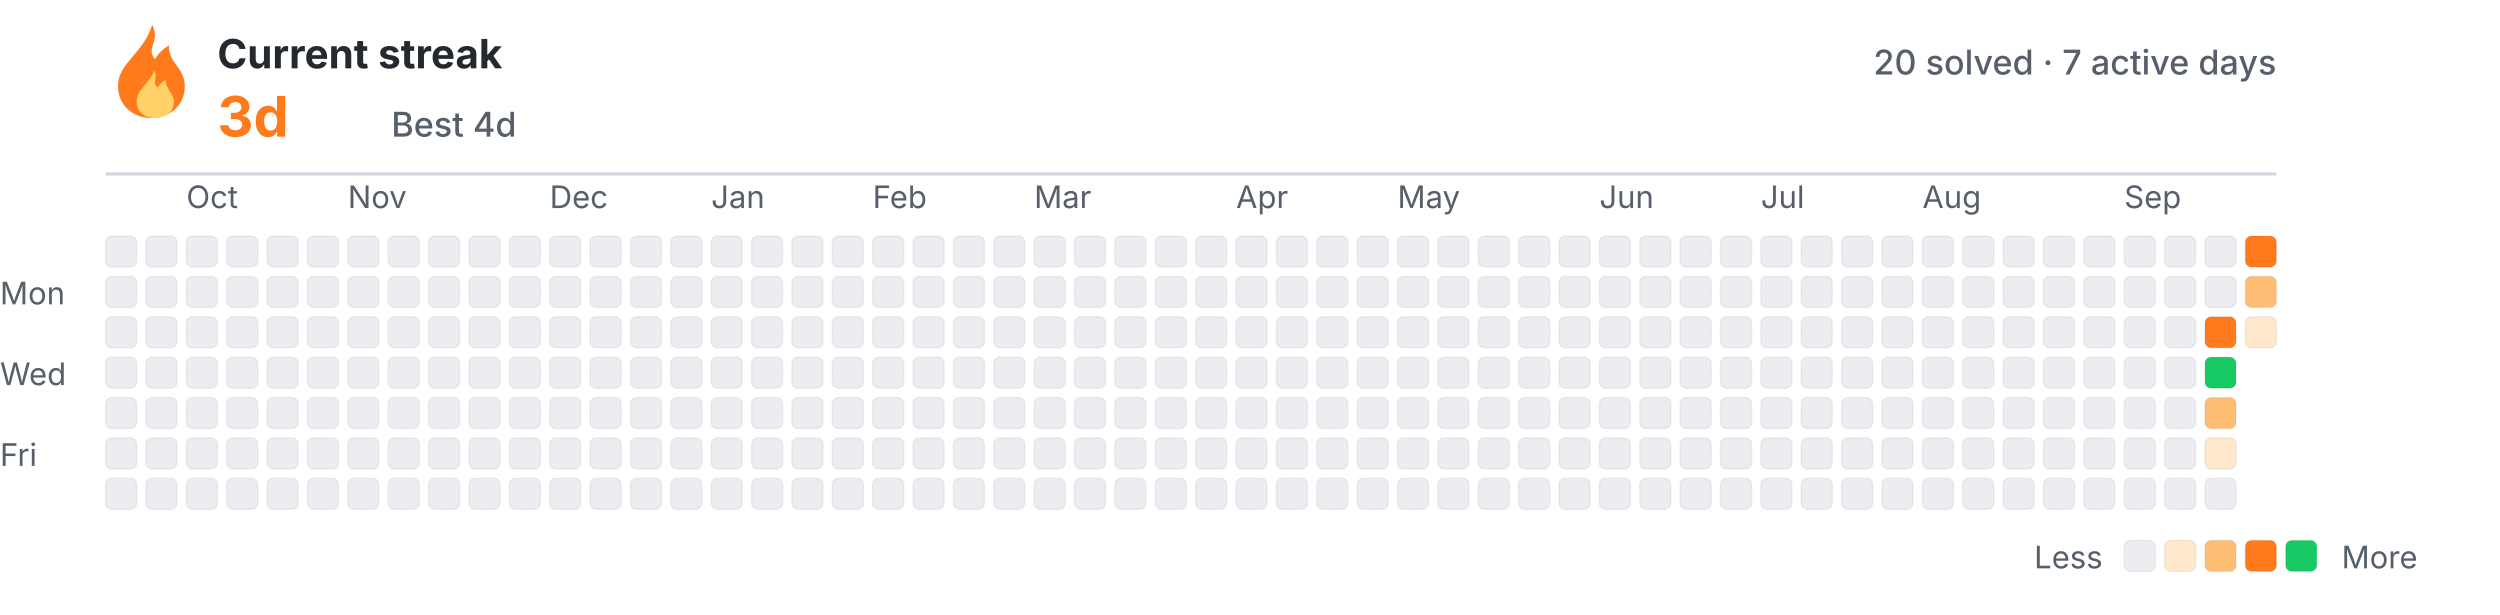
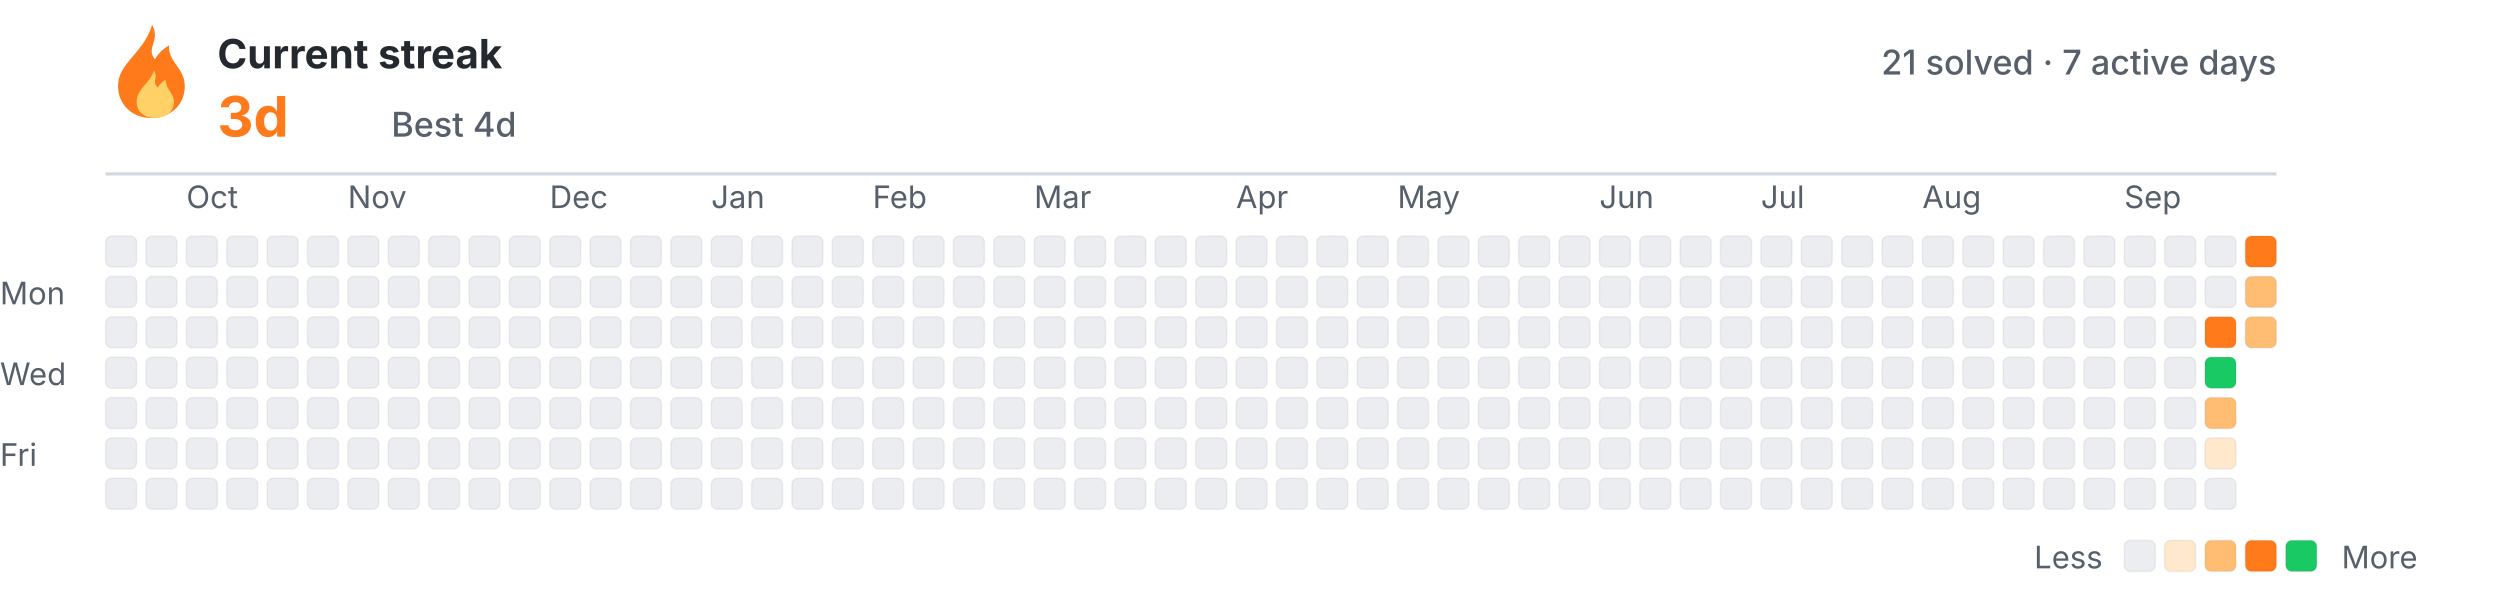
<svg xmlns="http://www.w3.org/2000/svg" width="805" height="198" viewBox="0 0 805 198" role="img" aria-labelledby="title desc">
  <style>
:root{color-scheme:light dark}
.label{font:10px -apple-system,BlinkMacSystemFont,"Segoe UI",sans-serif;fill:#57606a}
.metric{font:650 13px -apple-system,BlinkMacSystemFont,"Segoe UI",sans-serif;fill:#24292f}
.metric-strong{font:750 18px -apple-system,BlinkMacSystemFont,"Segoe UI",sans-serif;fill:#ff7a1a}
.metric-muted{font:550 11px -apple-system,BlinkMacSystemFont,"Segoe UI",sans-serif;fill:#57606a}
.flame{fill:#ff7a1a}
.spark{fill:#ffd166}
.rule{stroke:#d0d7de;stroke-width:1}
.cell{shape-rendering:geometricPrecision;stroke:rgba(27,31,36,.06);stroke-width:.5}
.level-0{fill:#ebedf0}.level-1{fill:#ffe8cc}.level-2{fill:#ffbd73}.level-3{fill:#ff7a1a}.level-4{fill:#18c964}
@media (prefers-color-scheme:dark){.label,.metric-muted{fill:#8b949e}.metric{fill:#f0f6fc}.rule{stroke:#30363d}.cell{stroke:rgba(240,246,252,.06)}.level-0{fill:#161b22}.level-1{fill:#3a2414}.level-2{fill:#7a3d12}.level-3{fill:#ff7a1a}.level-4{fill:#2fd46f}}
</style>
  <g transform="translate(34,8)">
    <path class="flame" d="M15 0c2.8 5.3-2.2 7.3.9 11.1 1.1-2 2.7-3.4 4.5-4.5-.2 5.8 5.1 7.1 5.1 13.2 0 6-4.7 10.2-10.8 10.2S4 25.7 4 19.7C4 12.2 12.1 9.4 15 0Z" />
    <path class="spark" d="M15.6 14.7c1.5 2.3-.9 3.6 1.2 5.5.6-1.1 1.5-1.9 2.5-2.5.3 3.5 2.7 4.2 2.7 7.1 0 3.4-2.8 5.2-6.1 5.2s-5.9-1.9-5.9-5.2c0-4.2 4.2-5.8 5.6-10.1Z" />
    <text x="36" y="14" class="metric">Current streak</text>
    <text x="36" y="36" class="metric-strong">3d</text>
    <text x="92" y="36" class="metric-muted">Best 4d</text>
  </g>
-   <text x="733" y="24" class="metric-muted" text-anchor="end">20 solved · 7 active days</text>
+   <text x="733" y="24" class="metric-muted" text-anchor="end">21 solved · 7 active days</text>
  <line x1="34" y1="56" x2="733" y2="56" class="rule" />
  <text x="60" y="67" class="label">Oct</text>
  <text x="112" y="67" class="label">Nov</text>
  <text x="177" y="67" class="label">Dec</text>
  <text x="229" y="67" class="label">Jan</text>
  <text x="281" y="67" class="label">Feb</text>
  <text x="333" y="67" class="label">Mar</text>
  <text x="398" y="67" class="label">Apr</text>
  <text x="450" y="67" class="label">May</text>
  <text x="515" y="67" class="label">Jun</text>
  <text x="567" y="67" class="label">Jul</text>
  <text x="619" y="67" class="label">Aug</text>
  <text x="684" y="67" class="label">Sep</text>
  <text x="0" y="98" class="label">Mon</text>
  <text x="0" y="124" class="label">Wed</text>
  <text x="0" y="150" class="label">Fri</text>
  <rect x="34" y="76" width="10" height="10" rx="2" class="cell level-0" />
  <rect x="34" y="89" width="10" height="10" rx="2" class="cell level-0" />
  <rect x="34" y="102" width="10" height="10" rx="2" class="cell level-0" />
  <rect x="34" y="115" width="10" height="10" rx="2" class="cell level-0" />
  <rect x="34" y="128" width="10" height="10" rx="2" class="cell level-0" />
  <rect x="34" y="141" width="10" height="10" rx="2" class="cell level-0" />
  <rect x="34" y="154" width="10" height="10" rx="2" class="cell level-0" />
  <rect x="47" y="76" width="10" height="10" rx="2" class="cell level-0" />
  <rect x="47" y="89" width="10" height="10" rx="2" class="cell level-0" />
  <rect x="47" y="102" width="10" height="10" rx="2" class="cell level-0" />
  <rect x="47" y="115" width="10" height="10" rx="2" class="cell level-0" />
  <rect x="47" y="128" width="10" height="10" rx="2" class="cell level-0" />
  <rect x="47" y="141" width="10" height="10" rx="2" class="cell level-0" />
  <rect x="47" y="154" width="10" height="10" rx="2" class="cell level-0" />
  <rect x="60" y="76" width="10" height="10" rx="2" class="cell level-0" />
  <rect x="60" y="89" width="10" height="10" rx="2" class="cell level-0" />
  <rect x="60" y="102" width="10" height="10" rx="2" class="cell level-0" />
  <rect x="60" y="115" width="10" height="10" rx="2" class="cell level-0" />
  <rect x="60" y="128" width="10" height="10" rx="2" class="cell level-0" />
  <rect x="60" y="141" width="10" height="10" rx="2" class="cell level-0" />
  <rect x="60" y="154" width="10" height="10" rx="2" class="cell level-0" />
  <rect x="73" y="76" width="10" height="10" rx="2" class="cell level-0" />
  <rect x="73" y="89" width="10" height="10" rx="2" class="cell level-0" />
  <rect x="73" y="102" width="10" height="10" rx="2" class="cell level-0" />
  <rect x="73" y="115" width="10" height="10" rx="2" class="cell level-0" />
  <rect x="73" y="128" width="10" height="10" rx="2" class="cell level-0" />
  <rect x="73" y="141" width="10" height="10" rx="2" class="cell level-0" />
  <rect x="73" y="154" width="10" height="10" rx="2" class="cell level-0" />
  <rect x="86" y="76" width="10" height="10" rx="2" class="cell level-0" />
  <rect x="86" y="89" width="10" height="10" rx="2" class="cell level-0" />
  <rect x="86" y="102" width="10" height="10" rx="2" class="cell level-0" />
  <rect x="86" y="115" width="10" height="10" rx="2" class="cell level-0" />
  <rect x="86" y="128" width="10" height="10" rx="2" class="cell level-0" />
  <rect x="86" y="141" width="10" height="10" rx="2" class="cell level-0" />
  <rect x="86" y="154" width="10" height="10" rx="2" class="cell level-0" />
  <rect x="99" y="76" width="10" height="10" rx="2" class="cell level-0" />
  <rect x="99" y="89" width="10" height="10" rx="2" class="cell level-0" />
  <rect x="99" y="102" width="10" height="10" rx="2" class="cell level-0" />
  <rect x="99" y="115" width="10" height="10" rx="2" class="cell level-0" />
  <rect x="99" y="128" width="10" height="10" rx="2" class="cell level-0" />
  <rect x="99" y="141" width="10" height="10" rx="2" class="cell level-0" />
  <rect x="99" y="154" width="10" height="10" rx="2" class="cell level-0" />
  <rect x="112" y="76" width="10" height="10" rx="2" class="cell level-0" />
  <rect x="112" y="89" width="10" height="10" rx="2" class="cell level-0" />
  <rect x="112" y="102" width="10" height="10" rx="2" class="cell level-0" />
  <rect x="112" y="115" width="10" height="10" rx="2" class="cell level-0" />
  <rect x="112" y="128" width="10" height="10" rx="2" class="cell level-0" />
  <rect x="112" y="141" width="10" height="10" rx="2" class="cell level-0" />
  <rect x="112" y="154" width="10" height="10" rx="2" class="cell level-0" />
  <rect x="125" y="76" width="10" height="10" rx="2" class="cell level-0" />
  <rect x="125" y="89" width="10" height="10" rx="2" class="cell level-0" />
  <rect x="125" y="102" width="10" height="10" rx="2" class="cell level-0" />
  <rect x="125" y="115" width="10" height="10" rx="2" class="cell level-0" />
  <rect x="125" y="128" width="10" height="10" rx="2" class="cell level-0" />
  <rect x="125" y="141" width="10" height="10" rx="2" class="cell level-0" />
  <rect x="125" y="154" width="10" height="10" rx="2" class="cell level-0" />
  <rect x="138" y="76" width="10" height="10" rx="2" class="cell level-0" />
  <rect x="138" y="89" width="10" height="10" rx="2" class="cell level-0" />
  <rect x="138" y="102" width="10" height="10" rx="2" class="cell level-0" />
  <rect x="138" y="115" width="10" height="10" rx="2" class="cell level-0" />
  <rect x="138" y="128" width="10" height="10" rx="2" class="cell level-0" />
  <rect x="138" y="141" width="10" height="10" rx="2" class="cell level-0" />
  <rect x="138" y="154" width="10" height="10" rx="2" class="cell level-0" />
  <rect x="151" y="76" width="10" height="10" rx="2" class="cell level-0" />
  <rect x="151" y="89" width="10" height="10" rx="2" class="cell level-0" />
  <rect x="151" y="102" width="10" height="10" rx="2" class="cell level-0" />
  <rect x="151" y="115" width="10" height="10" rx="2" class="cell level-0" />
  <rect x="151" y="128" width="10" height="10" rx="2" class="cell level-0" />
  <rect x="151" y="141" width="10" height="10" rx="2" class="cell level-0" />
  <rect x="151" y="154" width="10" height="10" rx="2" class="cell level-0" />
  <rect x="164" y="76" width="10" height="10" rx="2" class="cell level-0" />
  <rect x="164" y="89" width="10" height="10" rx="2" class="cell level-0" />
  <rect x="164" y="102" width="10" height="10" rx="2" class="cell level-0" />
  <rect x="164" y="115" width="10" height="10" rx="2" class="cell level-0" />
  <rect x="164" y="128" width="10" height="10" rx="2" class="cell level-0" />
  <rect x="164" y="141" width="10" height="10" rx="2" class="cell level-0" />
  <rect x="164" y="154" width="10" height="10" rx="2" class="cell level-0" />
  <rect x="177" y="76" width="10" height="10" rx="2" class="cell level-0" />
  <rect x="177" y="89" width="10" height="10" rx="2" class="cell level-0" />
  <rect x="177" y="102" width="10" height="10" rx="2" class="cell level-0" />
  <rect x="177" y="115" width="10" height="10" rx="2" class="cell level-0" />
  <rect x="177" y="128" width="10" height="10" rx="2" class="cell level-0" />
  <rect x="177" y="141" width="10" height="10" rx="2" class="cell level-0" />
  <rect x="177" y="154" width="10" height="10" rx="2" class="cell level-0" />
  <rect x="190" y="76" width="10" height="10" rx="2" class="cell level-0" />
  <rect x="190" y="89" width="10" height="10" rx="2" class="cell level-0" />
  <rect x="190" y="102" width="10" height="10" rx="2" class="cell level-0" />
  <rect x="190" y="115" width="10" height="10" rx="2" class="cell level-0" />
  <rect x="190" y="128" width="10" height="10" rx="2" class="cell level-0" />
  <rect x="190" y="141" width="10" height="10" rx="2" class="cell level-0" />
  <rect x="190" y="154" width="10" height="10" rx="2" class="cell level-0" />
  <rect x="203" y="76" width="10" height="10" rx="2" class="cell level-0" />
  <rect x="203" y="89" width="10" height="10" rx="2" class="cell level-0" />
  <rect x="203" y="102" width="10" height="10" rx="2" class="cell level-0" />
  <rect x="203" y="115" width="10" height="10" rx="2" class="cell level-0" />
  <rect x="203" y="128" width="10" height="10" rx="2" class="cell level-0" />
  <rect x="203" y="141" width="10" height="10" rx="2" class="cell level-0" />
  <rect x="203" y="154" width="10" height="10" rx="2" class="cell level-0" />
  <rect x="216" y="76" width="10" height="10" rx="2" class="cell level-0" />
  <rect x="216" y="89" width="10" height="10" rx="2" class="cell level-0" />
  <rect x="216" y="102" width="10" height="10" rx="2" class="cell level-0" />
  <rect x="216" y="115" width="10" height="10" rx="2" class="cell level-0" />
  <rect x="216" y="128" width="10" height="10" rx="2" class="cell level-0" />
  <rect x="216" y="141" width="10" height="10" rx="2" class="cell level-0" />
  <rect x="216" y="154" width="10" height="10" rx="2" class="cell level-0" />
  <rect x="229" y="76" width="10" height="10" rx="2" class="cell level-0" />
  <rect x="229" y="89" width="10" height="10" rx="2" class="cell level-0" />
  <rect x="229" y="102" width="10" height="10" rx="2" class="cell level-0" />
  <rect x="229" y="115" width="10" height="10" rx="2" class="cell level-0" />
  <rect x="229" y="128" width="10" height="10" rx="2" class="cell level-0" />
  <rect x="229" y="141" width="10" height="10" rx="2" class="cell level-0" />
  <rect x="229" y="154" width="10" height="10" rx="2" class="cell level-0" />
  <rect x="242" y="76" width="10" height="10" rx="2" class="cell level-0" />
  <rect x="242" y="89" width="10" height="10" rx="2" class="cell level-0" />
  <rect x="242" y="102" width="10" height="10" rx="2" class="cell level-0" />
  <rect x="242" y="115" width="10" height="10" rx="2" class="cell level-0" />
  <rect x="242" y="128" width="10" height="10" rx="2" class="cell level-0" />
  <rect x="242" y="141" width="10" height="10" rx="2" class="cell level-0" />
  <rect x="242" y="154" width="10" height="10" rx="2" class="cell level-0" />
  <rect x="255" y="76" width="10" height="10" rx="2" class="cell level-0" />
  <rect x="255" y="89" width="10" height="10" rx="2" class="cell level-0" />
  <rect x="255" y="102" width="10" height="10" rx="2" class="cell level-0" />
  <rect x="255" y="115" width="10" height="10" rx="2" class="cell level-0" />
  <rect x="255" y="128" width="10" height="10" rx="2" class="cell level-0" />
  <rect x="255" y="141" width="10" height="10" rx="2" class="cell level-0" />
  <rect x="255" y="154" width="10" height="10" rx="2" class="cell level-0" />
  <rect x="268" y="76" width="10" height="10" rx="2" class="cell level-0" />
  <rect x="268" y="89" width="10" height="10" rx="2" class="cell level-0" />
  <rect x="268" y="102" width="10" height="10" rx="2" class="cell level-0" />
  <rect x="268" y="115" width="10" height="10" rx="2" class="cell level-0" />
  <rect x="268" y="128" width="10" height="10" rx="2" class="cell level-0" />
  <rect x="268" y="141" width="10" height="10" rx="2" class="cell level-0" />
  <rect x="268" y="154" width="10" height="10" rx="2" class="cell level-0" />
  <rect x="281" y="76" width="10" height="10" rx="2" class="cell level-0" />
  <rect x="281" y="89" width="10" height="10" rx="2" class="cell level-0" />
  <rect x="281" y="102" width="10" height="10" rx="2" class="cell level-0" />
  <rect x="281" y="115" width="10" height="10" rx="2" class="cell level-0" />
  <rect x="281" y="128" width="10" height="10" rx="2" class="cell level-0" />
  <rect x="281" y="141" width="10" height="10" rx="2" class="cell level-0" />
  <rect x="281" y="154" width="10" height="10" rx="2" class="cell level-0" />
  <rect x="294" y="76" width="10" height="10" rx="2" class="cell level-0" />
  <rect x="294" y="89" width="10" height="10" rx="2" class="cell level-0" />
  <rect x="294" y="102" width="10" height="10" rx="2" class="cell level-0" />
  <rect x="294" y="115" width="10" height="10" rx="2" class="cell level-0" />
  <rect x="294" y="128" width="10" height="10" rx="2" class="cell level-0" />
  <rect x="294" y="141" width="10" height="10" rx="2" class="cell level-0" />
  <rect x="294" y="154" width="10" height="10" rx="2" class="cell level-0" />
  <rect x="307" y="76" width="10" height="10" rx="2" class="cell level-0" />
  <rect x="307" y="89" width="10" height="10" rx="2" class="cell level-0" />
  <rect x="307" y="102" width="10" height="10" rx="2" class="cell level-0" />
  <rect x="307" y="115" width="10" height="10" rx="2" class="cell level-0" />
  <rect x="307" y="128" width="10" height="10" rx="2" class="cell level-0" />
  <rect x="307" y="141" width="10" height="10" rx="2" class="cell level-0" />
  <rect x="307" y="154" width="10" height="10" rx="2" class="cell level-0" />
  <rect x="320" y="76" width="10" height="10" rx="2" class="cell level-0" />
  <rect x="320" y="89" width="10" height="10" rx="2" class="cell level-0" />
  <rect x="320" y="102" width="10" height="10" rx="2" class="cell level-0" />
  <rect x="320" y="115" width="10" height="10" rx="2" class="cell level-0" />
  <rect x="320" y="128" width="10" height="10" rx="2" class="cell level-0" />
  <rect x="320" y="141" width="10" height="10" rx="2" class="cell level-0" />
  <rect x="320" y="154" width="10" height="10" rx="2" class="cell level-0" />
  <rect x="333" y="76" width="10" height="10" rx="2" class="cell level-0" />
  <rect x="333" y="89" width="10" height="10" rx="2" class="cell level-0" />
  <rect x="333" y="102" width="10" height="10" rx="2" class="cell level-0" />
  <rect x="333" y="115" width="10" height="10" rx="2" class="cell level-0" />
  <rect x="333" y="128" width="10" height="10" rx="2" class="cell level-0" />
  <rect x="333" y="141" width="10" height="10" rx="2" class="cell level-0" />
  <rect x="333" y="154" width="10" height="10" rx="2" class="cell level-0" />
  <rect x="346" y="76" width="10" height="10" rx="2" class="cell level-0" />
  <rect x="346" y="89" width="10" height="10" rx="2" class="cell level-0" />
  <rect x="346" y="102" width="10" height="10" rx="2" class="cell level-0" />
  <rect x="346" y="115" width="10" height="10" rx="2" class="cell level-0" />
  <rect x="346" y="128" width="10" height="10" rx="2" class="cell level-0" />
  <rect x="346" y="141" width="10" height="10" rx="2" class="cell level-0" />
  <rect x="346" y="154" width="10" height="10" rx="2" class="cell level-0" />
  <rect x="359" y="76" width="10" height="10" rx="2" class="cell level-0" />
  <rect x="359" y="89" width="10" height="10" rx="2" class="cell level-0" />
  <rect x="359" y="102" width="10" height="10" rx="2" class="cell level-0" />
  <rect x="359" y="115" width="10" height="10" rx="2" class="cell level-0" />
  <rect x="359" y="128" width="10" height="10" rx="2" class="cell level-0" />
  <rect x="359" y="141" width="10" height="10" rx="2" class="cell level-0" />
  <rect x="359" y="154" width="10" height="10" rx="2" class="cell level-0" />
  <rect x="372" y="76" width="10" height="10" rx="2" class="cell level-0" />
  <rect x="372" y="89" width="10" height="10" rx="2" class="cell level-0" />
  <rect x="372" y="102" width="10" height="10" rx="2" class="cell level-0" />
  <rect x="372" y="115" width="10" height="10" rx="2" class="cell level-0" />
  <rect x="372" y="128" width="10" height="10" rx="2" class="cell level-0" />
  <rect x="372" y="141" width="10" height="10" rx="2" class="cell level-0" />
  <rect x="372" y="154" width="10" height="10" rx="2" class="cell level-0" />
  <rect x="385" y="76" width="10" height="10" rx="2" class="cell level-0" />
  <rect x="385" y="89" width="10" height="10" rx="2" class="cell level-0" />
  <rect x="385" y="102" width="10" height="10" rx="2" class="cell level-0" />
  <rect x="385" y="115" width="10" height="10" rx="2" class="cell level-0" />
  <rect x="385" y="128" width="10" height="10" rx="2" class="cell level-0" />
  <rect x="385" y="141" width="10" height="10" rx="2" class="cell level-0" />
  <rect x="385" y="154" width="10" height="10" rx="2" class="cell level-0" />
  <rect x="398" y="76" width="10" height="10" rx="2" class="cell level-0" />
  <rect x="398" y="89" width="10" height="10" rx="2" class="cell level-0" />
  <rect x="398" y="102" width="10" height="10" rx="2" class="cell level-0" />
  <rect x="398" y="115" width="10" height="10" rx="2" class="cell level-0" />
  <rect x="398" y="128" width="10" height="10" rx="2" class="cell level-0" />
  <rect x="398" y="141" width="10" height="10" rx="2" class="cell level-0" />
  <rect x="398" y="154" width="10" height="10" rx="2" class="cell level-0" />
  <rect x="411" y="76" width="10" height="10" rx="2" class="cell level-0" />
  <rect x="411" y="89" width="10" height="10" rx="2" class="cell level-0" />
  <rect x="411" y="102" width="10" height="10" rx="2" class="cell level-0" />
  <rect x="411" y="115" width="10" height="10" rx="2" class="cell level-0" />
  <rect x="411" y="128" width="10" height="10" rx="2" class="cell level-0" />
  <rect x="411" y="141" width="10" height="10" rx="2" class="cell level-0" />
  <rect x="411" y="154" width="10" height="10" rx="2" class="cell level-0" />
  <rect x="424" y="76" width="10" height="10" rx="2" class="cell level-0" />
  <rect x="424" y="89" width="10" height="10" rx="2" class="cell level-0" />
  <rect x="424" y="102" width="10" height="10" rx="2" class="cell level-0" />
  <rect x="424" y="115" width="10" height="10" rx="2" class="cell level-0" />
  <rect x="424" y="128" width="10" height="10" rx="2" class="cell level-0" />
  <rect x="424" y="141" width="10" height="10" rx="2" class="cell level-0" />
  <rect x="424" y="154" width="10" height="10" rx="2" class="cell level-0" />
  <rect x="437" y="76" width="10" height="10" rx="2" class="cell level-0" />
  <rect x="437" y="89" width="10" height="10" rx="2" class="cell level-0" />
  <rect x="437" y="102" width="10" height="10" rx="2" class="cell level-0" />
  <rect x="437" y="115" width="10" height="10" rx="2" class="cell level-0" />
  <rect x="437" y="128" width="10" height="10" rx="2" class="cell level-0" />
  <rect x="437" y="141" width="10" height="10" rx="2" class="cell level-0" />
  <rect x="437" y="154" width="10" height="10" rx="2" class="cell level-0" />
  <rect x="450" y="76" width="10" height="10" rx="2" class="cell level-0" />
  <rect x="450" y="89" width="10" height="10" rx="2" class="cell level-0" />
  <rect x="450" y="102" width="10" height="10" rx="2" class="cell level-0" />
  <rect x="450" y="115" width="10" height="10" rx="2" class="cell level-0" />
  <rect x="450" y="128" width="10" height="10" rx="2" class="cell level-0" />
  <rect x="450" y="141" width="10" height="10" rx="2" class="cell level-0" />
  <rect x="450" y="154" width="10" height="10" rx="2" class="cell level-0" />
  <rect x="463" y="76" width="10" height="10" rx="2" class="cell level-0" />
  <rect x="463" y="89" width="10" height="10" rx="2" class="cell level-0" />
  <rect x="463" y="102" width="10" height="10" rx="2" class="cell level-0" />
  <rect x="463" y="115" width="10" height="10" rx="2" class="cell level-0" />
  <rect x="463" y="128" width="10" height="10" rx="2" class="cell level-0" />
  <rect x="463" y="141" width="10" height="10" rx="2" class="cell level-0" />
  <rect x="463" y="154" width="10" height="10" rx="2" class="cell level-0" />
  <rect x="476" y="76" width="10" height="10" rx="2" class="cell level-0" />
  <rect x="476" y="89" width="10" height="10" rx="2" class="cell level-0" />
  <rect x="476" y="102" width="10" height="10" rx="2" class="cell level-0" />
  <rect x="476" y="115" width="10" height="10" rx="2" class="cell level-0" />
  <rect x="476" y="128" width="10" height="10" rx="2" class="cell level-0" />
  <rect x="476" y="141" width="10" height="10" rx="2" class="cell level-0" />
  <rect x="476" y="154" width="10" height="10" rx="2" class="cell level-0" />
  <rect x="489" y="76" width="10" height="10" rx="2" class="cell level-0" />
  <rect x="489" y="89" width="10" height="10" rx="2" class="cell level-0" />
  <rect x="489" y="102" width="10" height="10" rx="2" class="cell level-0" />
  <rect x="489" y="115" width="10" height="10" rx="2" class="cell level-0" />
  <rect x="489" y="128" width="10" height="10" rx="2" class="cell level-0" />
  <rect x="489" y="141" width="10" height="10" rx="2" class="cell level-0" />
  <rect x="489" y="154" width="10" height="10" rx="2" class="cell level-0" />
  <rect x="502" y="76" width="10" height="10" rx="2" class="cell level-0" />
  <rect x="502" y="89" width="10" height="10" rx="2" class="cell level-0" />
  <rect x="502" y="102" width="10" height="10" rx="2" class="cell level-0" />
  <rect x="502" y="115" width="10" height="10" rx="2" class="cell level-0" />
  <rect x="502" y="128" width="10" height="10" rx="2" class="cell level-0" />
  <rect x="502" y="141" width="10" height="10" rx="2" class="cell level-0" />
  <rect x="502" y="154" width="10" height="10" rx="2" class="cell level-0" />
  <rect x="515" y="76" width="10" height="10" rx="2" class="cell level-0" />
  <rect x="515" y="89" width="10" height="10" rx="2" class="cell level-0" />
  <rect x="515" y="102" width="10" height="10" rx="2" class="cell level-0" />
  <rect x="515" y="115" width="10" height="10" rx="2" class="cell level-0" />
  <rect x="515" y="128" width="10" height="10" rx="2" class="cell level-0" />
  <rect x="515" y="141" width="10" height="10" rx="2" class="cell level-0" />
  <rect x="515" y="154" width="10" height="10" rx="2" class="cell level-0" />
  <rect x="528" y="76" width="10" height="10" rx="2" class="cell level-0" />
  <rect x="528" y="89" width="10" height="10" rx="2" class="cell level-0" />
  <rect x="528" y="102" width="10" height="10" rx="2" class="cell level-0" />
  <rect x="528" y="115" width="10" height="10" rx="2" class="cell level-0" />
  <rect x="528" y="128" width="10" height="10" rx="2" class="cell level-0" />
  <rect x="528" y="141" width="10" height="10" rx="2" class="cell level-0" />
  <rect x="528" y="154" width="10" height="10" rx="2" class="cell level-0" />
  <rect x="541" y="76" width="10" height="10" rx="2" class="cell level-0" />
  <rect x="541" y="89" width="10" height="10" rx="2" class="cell level-0" />
  <rect x="541" y="102" width="10" height="10" rx="2" class="cell level-0" />
  <rect x="541" y="115" width="10" height="10" rx="2" class="cell level-0" />
  <rect x="541" y="128" width="10" height="10" rx="2" class="cell level-0" />
  <rect x="541" y="141" width="10" height="10" rx="2" class="cell level-0" />
  <rect x="541" y="154" width="10" height="10" rx="2" class="cell level-0" />
  <rect x="554" y="76" width="10" height="10" rx="2" class="cell level-0" />
  <rect x="554" y="89" width="10" height="10" rx="2" class="cell level-0" />
  <rect x="554" y="102" width="10" height="10" rx="2" class="cell level-0" />
  <rect x="554" y="115" width="10" height="10" rx="2" class="cell level-0" />
  <rect x="554" y="128" width="10" height="10" rx="2" class="cell level-0" />
  <rect x="554" y="141" width="10" height="10" rx="2" class="cell level-0" />
  <rect x="554" y="154" width="10" height="10" rx="2" class="cell level-0" />
  <rect x="567" y="76" width="10" height="10" rx="2" class="cell level-0" />
  <rect x="567" y="89" width="10" height="10" rx="2" class="cell level-0" />
  <rect x="567" y="102" width="10" height="10" rx="2" class="cell level-0" />
  <rect x="567" y="115" width="10" height="10" rx="2" class="cell level-0" />
  <rect x="567" y="128" width="10" height="10" rx="2" class="cell level-0" />
  <rect x="567" y="141" width="10" height="10" rx="2" class="cell level-0" />
  <rect x="567" y="154" width="10" height="10" rx="2" class="cell level-0" />
  <rect x="580" y="76" width="10" height="10" rx="2" class="cell level-0" />
  <rect x="580" y="89" width="10" height="10" rx="2" class="cell level-0" />
  <rect x="580" y="102" width="10" height="10" rx="2" class="cell level-0" />
  <rect x="580" y="115" width="10" height="10" rx="2" class="cell level-0" />
  <rect x="580" y="128" width="10" height="10" rx="2" class="cell level-0" />
  <rect x="580" y="141" width="10" height="10" rx="2" class="cell level-0" />
  <rect x="580" y="154" width="10" height="10" rx="2" class="cell level-0" />
  <rect x="593" y="76" width="10" height="10" rx="2" class="cell level-0" />
  <rect x="593" y="89" width="10" height="10" rx="2" class="cell level-0" />
  <rect x="593" y="102" width="10" height="10" rx="2" class="cell level-0" />
  <rect x="593" y="115" width="10" height="10" rx="2" class="cell level-0" />
  <rect x="593" y="128" width="10" height="10" rx="2" class="cell level-0" />
  <rect x="593" y="141" width="10" height="10" rx="2" class="cell level-0" />
  <rect x="593" y="154" width="10" height="10" rx="2" class="cell level-0" />
  <rect x="606" y="76" width="10" height="10" rx="2" class="cell level-0" />
  <rect x="606" y="89" width="10" height="10" rx="2" class="cell level-0" />
  <rect x="606" y="102" width="10" height="10" rx="2" class="cell level-0" />
  <rect x="606" y="115" width="10" height="10" rx="2" class="cell level-0" />
  <rect x="606" y="128" width="10" height="10" rx="2" class="cell level-0" />
  <rect x="606" y="141" width="10" height="10" rx="2" class="cell level-0" />
  <rect x="606" y="154" width="10" height="10" rx="2" class="cell level-0" />
  <rect x="619" y="76" width="10" height="10" rx="2" class="cell level-0" />
  <rect x="619" y="89" width="10" height="10" rx="2" class="cell level-0" />
  <rect x="619" y="102" width="10" height="10" rx="2" class="cell level-0" />
  <rect x="619" y="115" width="10" height="10" rx="2" class="cell level-0" />
  <rect x="619" y="128" width="10" height="10" rx="2" class="cell level-0" />
  <rect x="619" y="141" width="10" height="10" rx="2" class="cell level-0" />
  <rect x="619" y="154" width="10" height="10" rx="2" class="cell level-0" />
  <rect x="632" y="76" width="10" height="10" rx="2" class="cell level-0" />
  <rect x="632" y="89" width="10" height="10" rx="2" class="cell level-0" />
  <rect x="632" y="102" width="10" height="10" rx="2" class="cell level-0" />
  <rect x="632" y="115" width="10" height="10" rx="2" class="cell level-0" />
  <rect x="632" y="128" width="10" height="10" rx="2" class="cell level-0" />
  <rect x="632" y="141" width="10" height="10" rx="2" class="cell level-0" />
  <rect x="632" y="154" width="10" height="10" rx="2" class="cell level-0" />
  <rect x="645" y="76" width="10" height="10" rx="2" class="cell level-0" />
  <rect x="645" y="89" width="10" height="10" rx="2" class="cell level-0" />
  <rect x="645" y="102" width="10" height="10" rx="2" class="cell level-0" />
  <rect x="645" y="115" width="10" height="10" rx="2" class="cell level-0" />
  <rect x="645" y="128" width="10" height="10" rx="2" class="cell level-0" />
  <rect x="645" y="141" width="10" height="10" rx="2" class="cell level-0" />
  <rect x="645" y="154" width="10" height="10" rx="2" class="cell level-0" />
  <rect x="658" y="76" width="10" height="10" rx="2" class="cell level-0" />
  <rect x="658" y="89" width="10" height="10" rx="2" class="cell level-0" />
  <rect x="658" y="102" width="10" height="10" rx="2" class="cell level-0" />
  <rect x="658" y="115" width="10" height="10" rx="2" class="cell level-0" />
  <rect x="658" y="128" width="10" height="10" rx="2" class="cell level-0" />
  <rect x="658" y="141" width="10" height="10" rx="2" class="cell level-0" />
  <rect x="658" y="154" width="10" height="10" rx="2" class="cell level-0" />
  <rect x="671" y="76" width="10" height="10" rx="2" class="cell level-0" />
  <rect x="671" y="89" width="10" height="10" rx="2" class="cell level-0" />
  <rect x="671" y="102" width="10" height="10" rx="2" class="cell level-0" />
  <rect x="671" y="115" width="10" height="10" rx="2" class="cell level-0" />
  <rect x="671" y="128" width="10" height="10" rx="2" class="cell level-0" />
  <rect x="671" y="141" width="10" height="10" rx="2" class="cell level-0" />
  <rect x="671" y="154" width="10" height="10" rx="2" class="cell level-0" />
  <rect x="684" y="76" width="10" height="10" rx="2" class="cell level-0" />
  <rect x="684" y="89" width="10" height="10" rx="2" class="cell level-0" />
  <rect x="684" y="102" width="10" height="10" rx="2" class="cell level-0" />
  <rect x="684" y="115" width="10" height="10" rx="2" class="cell level-0" />
  <rect x="684" y="128" width="10" height="10" rx="2" class="cell level-0" />
  <rect x="684" y="141" width="10" height="10" rx="2" class="cell level-0" />
  <rect x="684" y="154" width="10" height="10" rx="2" class="cell level-0" />
  <rect x="697" y="76" width="10" height="10" rx="2" class="cell level-0" />
  <rect x="697" y="89" width="10" height="10" rx="2" class="cell level-0" />
  <rect x="697" y="102" width="10" height="10" rx="2" class="cell level-0" />
  <rect x="697" y="115" width="10" height="10" rx="2" class="cell level-0" />
  <rect x="697" y="128" width="10" height="10" rx="2" class="cell level-0" />
  <rect x="697" y="141" width="10" height="10" rx="2" class="cell level-0" />
  <rect x="697" y="154" width="10" height="10" rx="2" class="cell level-0" />
  <rect x="710" y="76" width="10" height="10" rx="2" class="cell level-0" />
  <rect x="710" y="89" width="10" height="10" rx="2" class="cell level-0" />
  <rect x="710" y="102" width="10" height="10" rx="2" class="cell level-3" />
  <rect x="710" y="115" width="10" height="10" rx="2" class="cell level-4" />
  <rect x="710" y="128" width="10" height="10" rx="2" class="cell level-2" />
  <rect x="710" y="141" width="10" height="10" rx="2" class="cell level-1" />
  <rect x="710" y="154" width="10" height="10" rx="2" class="cell level-0" />
  <rect x="723" y="76" width="10" height="10" rx="2" class="cell level-3" />
  <rect x="723" y="89" width="10" height="10" rx="2" class="cell level-2" />
-   <rect x="723" y="102" width="10" height="10" rx="2" class="cell level-1" />
+   <rect x="723" y="102" width="10" height="10" rx="2" class="cell level-2" />
  <text x="655" y="183" class="label">Less</text>
  <rect x="684" y="174" width="10" height="10" rx="2" class="cell level-0" />
  <rect x="697" y="174" width="10" height="10" rx="2" class="cell level-1" />
  <rect x="710" y="174" width="10" height="10" rx="2" class="cell level-2" />
  <rect x="723" y="174" width="10" height="10" rx="2" class="cell level-3" />
  <rect x="736" y="174" width="10" height="10" rx="2" class="cell level-4" />
  <text x="754" y="183" class="label">More</text>
</svg>
